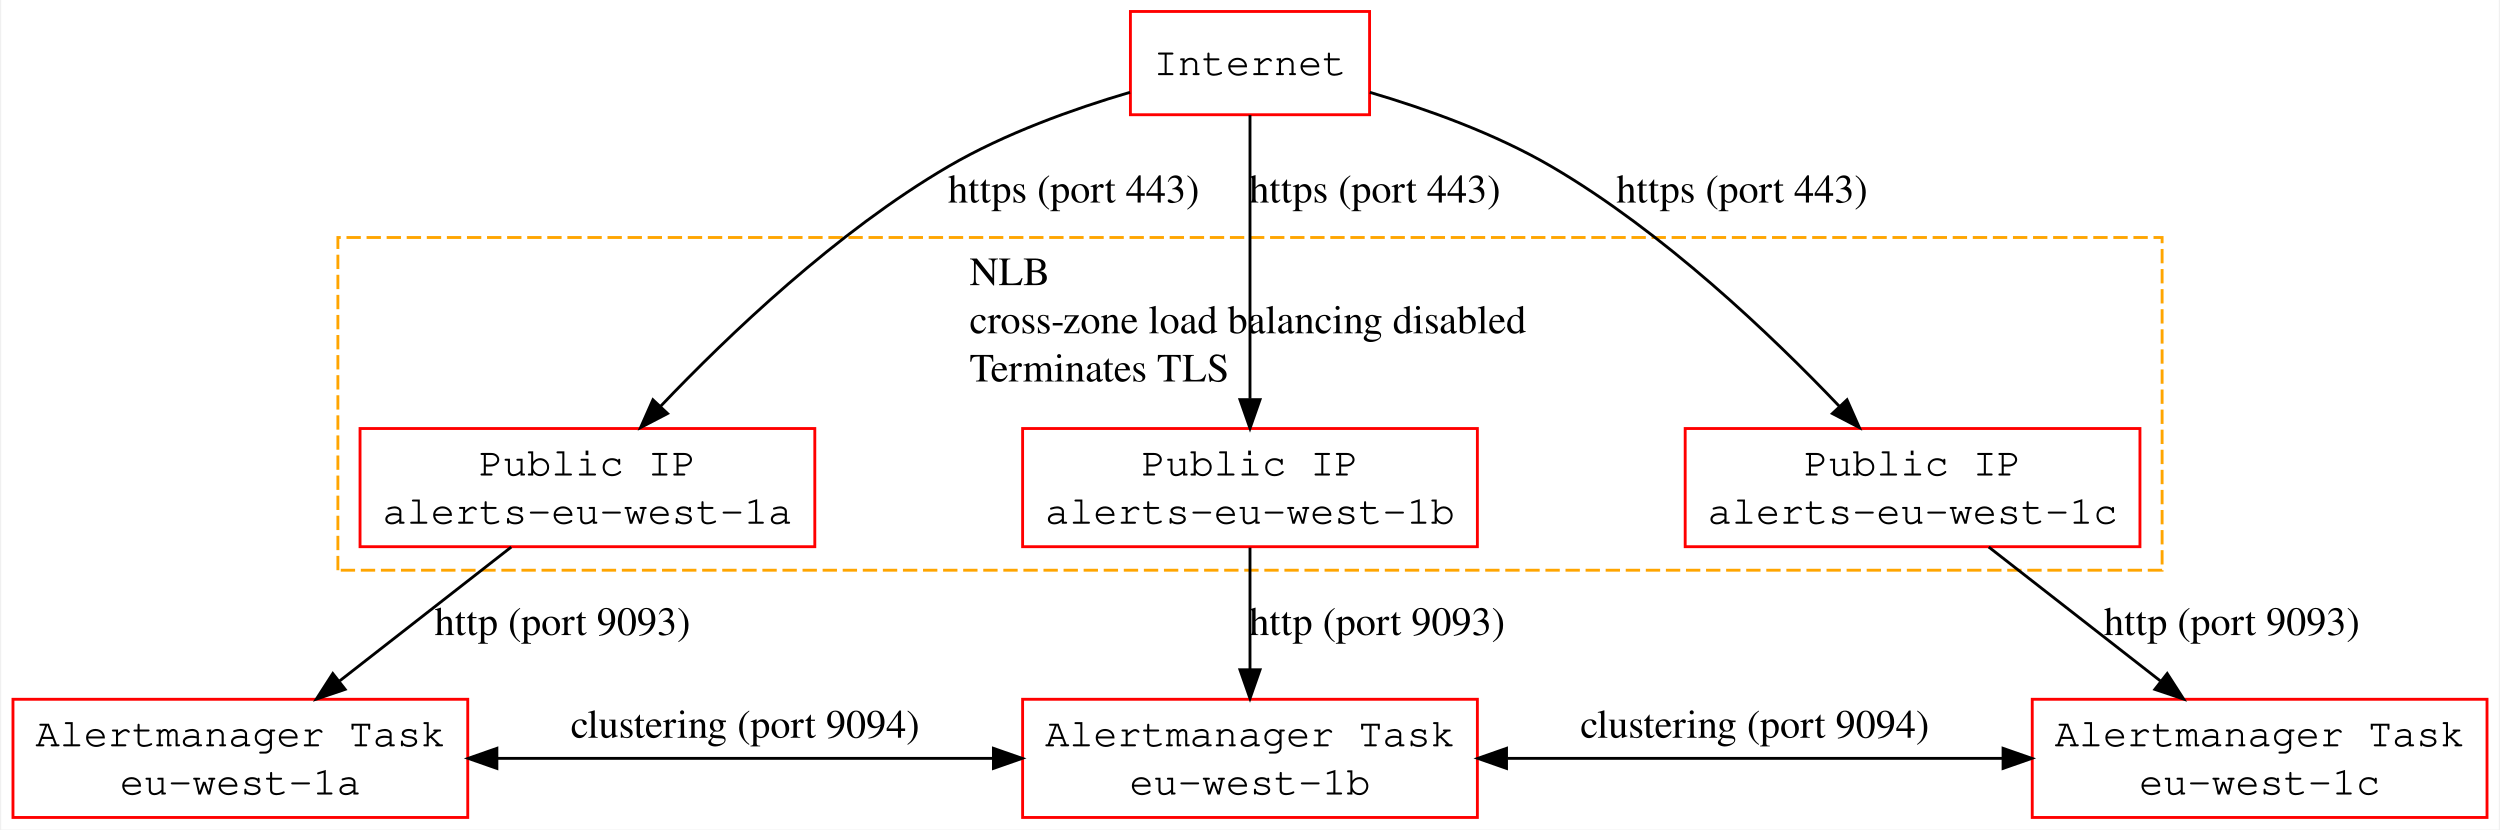
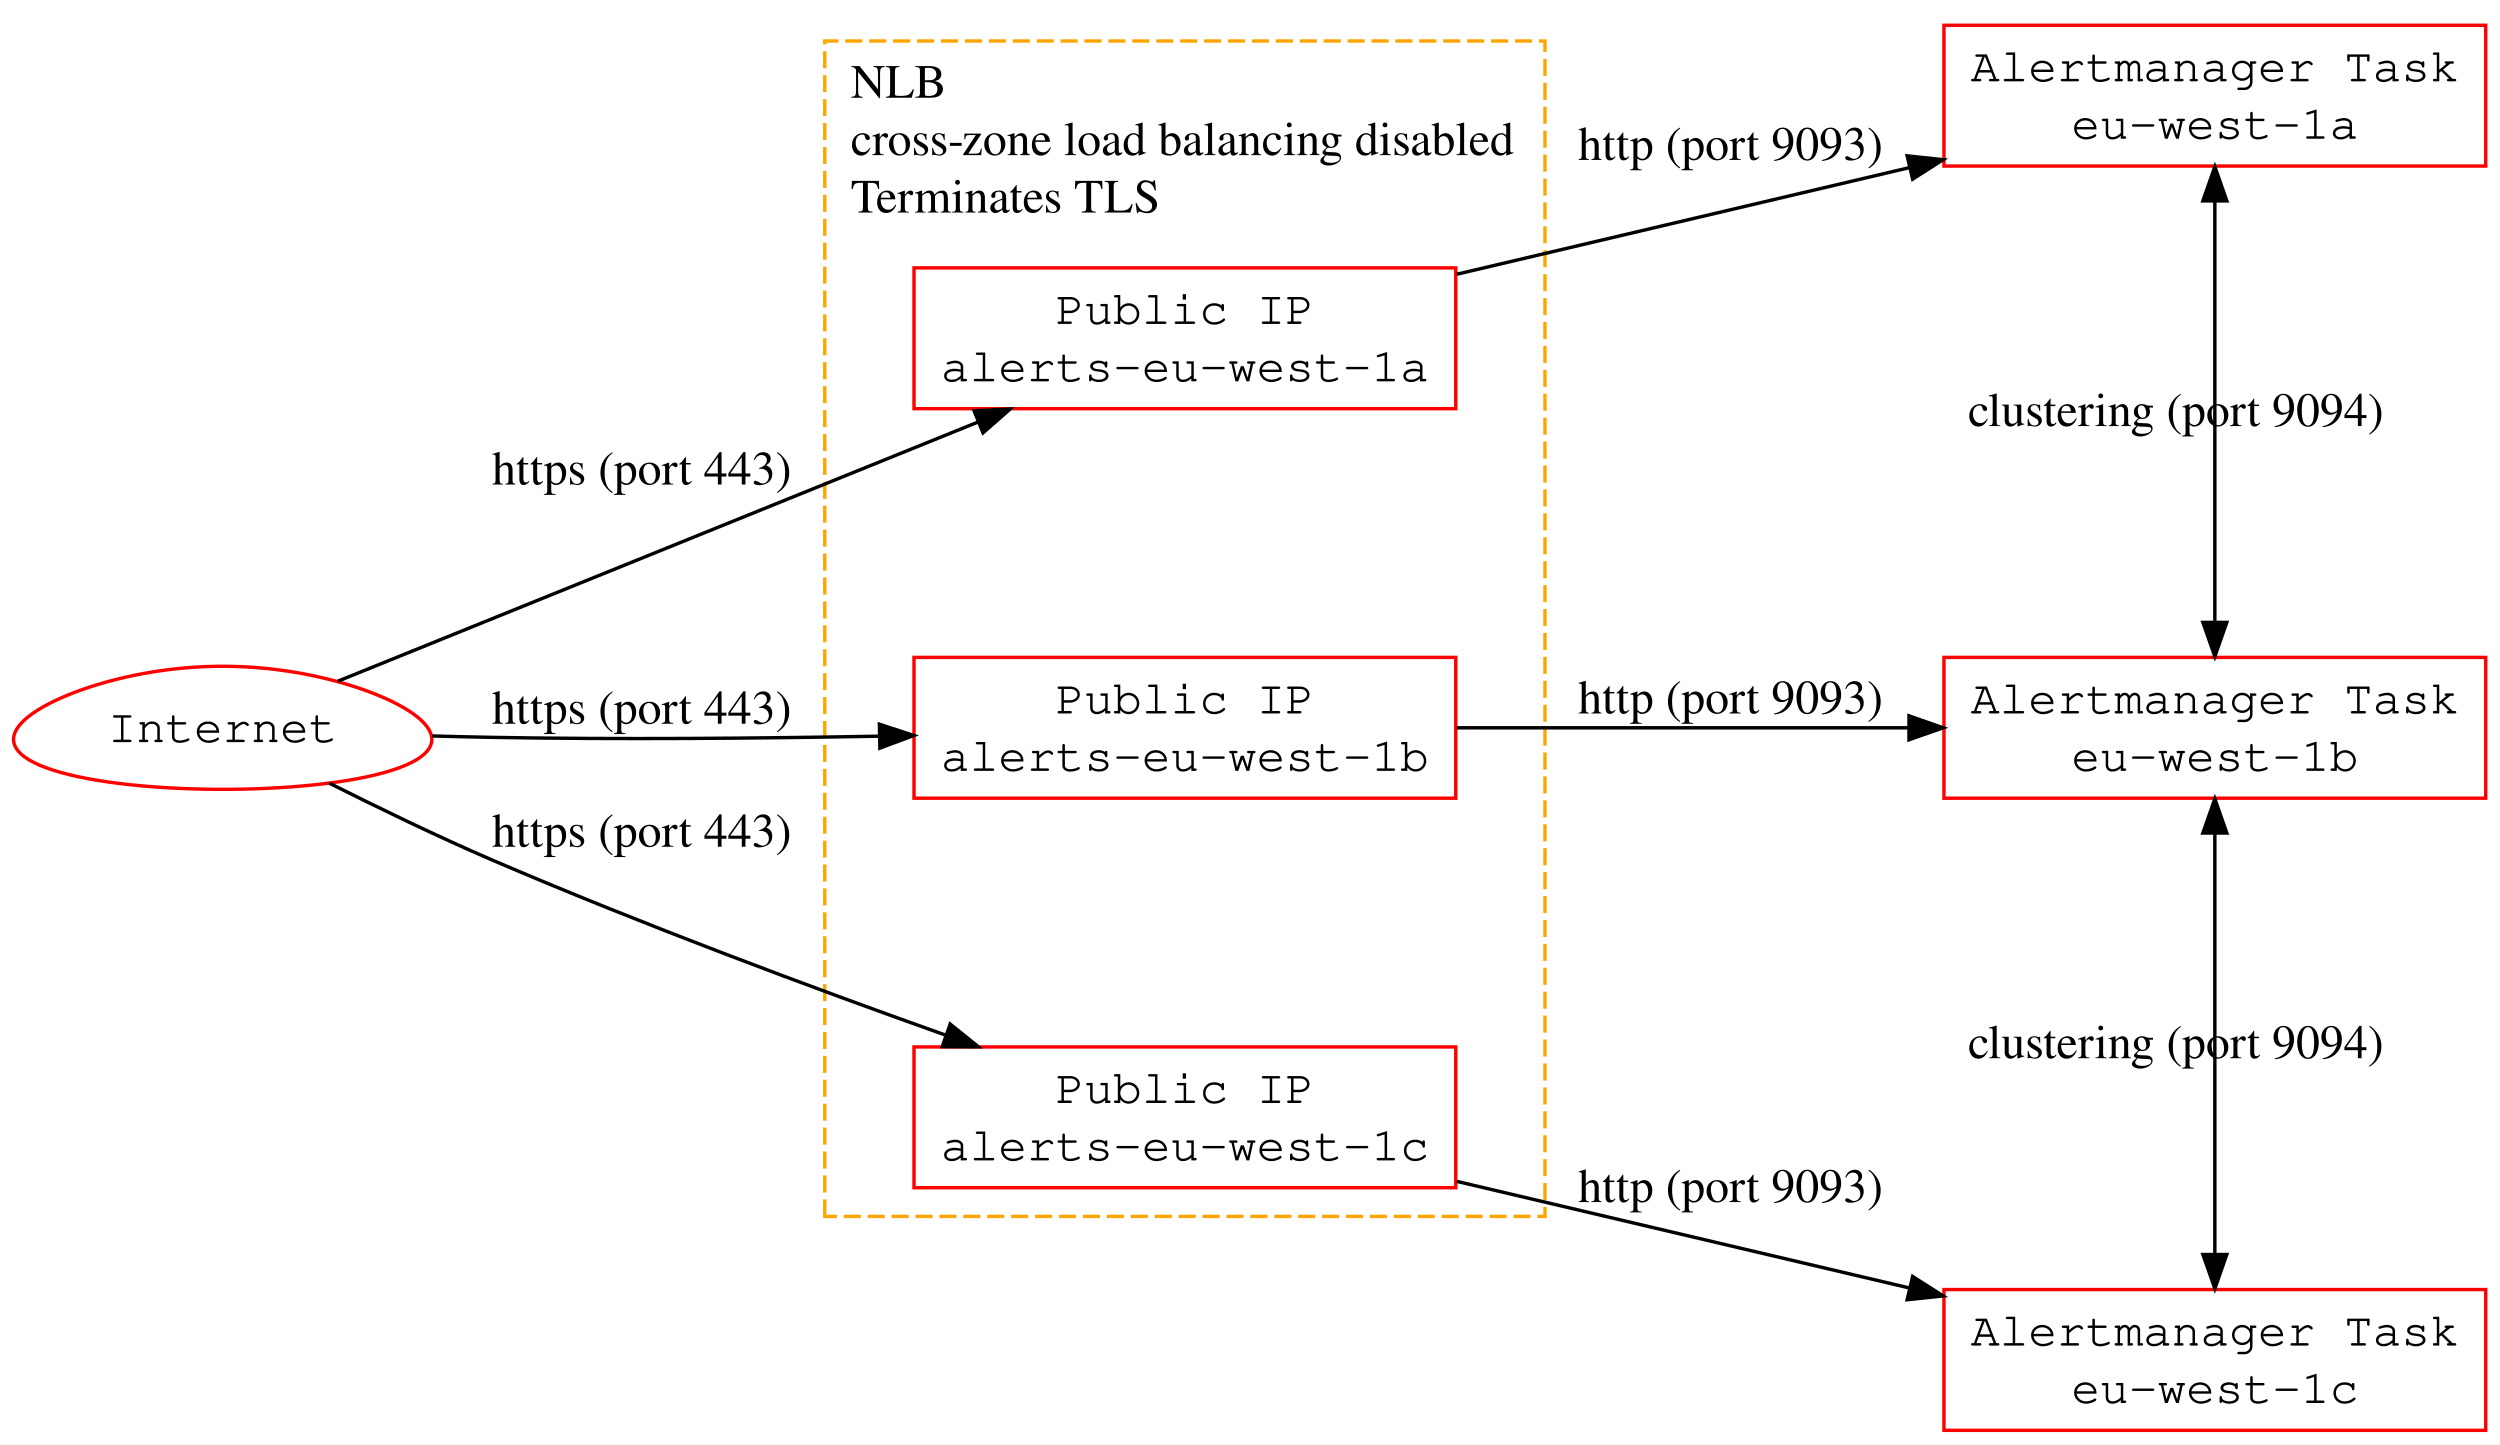
- <svg xmlns="http://www.w3.org/2000/svg" width="871pt" height="289pt" viewBox="0.00 0.00 870.78 289.20">
-   <g id="graph0" class="graph" transform="scale(1 1) rotate(0) translate(4 285.2)">
-     <polygon fill="#ffffff" stroke="transparent" points="-4,4 -4,-285.2 866.776,-285.2 866.776,4 -4,4" />
+ <svg xmlns="http://www.w3.org/2000/svg" width="732pt" height="423pt" viewBox="0.00 0.00 731.52 422.80">
+   <g id="graph0" class="graph" transform="scale(1 1) rotate(0) translate(4 418.8)">
+     <polygon fill="#ffffff" stroke="transparent" points="-4,4 -4,-418.8 727.521,-418.8 727.521,4 -4,4" />
    <g id="clust1" class="cluster">
-       <polygon fill="none" stroke="#ffa500" stroke-dasharray="5,2" points="113.388,-86.4 113.388,-202.4 749.388,-202.4 749.388,-86.4 113.388,-86.4" />
-       <text text-anchor="start" x="333.618" y="-185.8" font-family="Times,serif" font-size="14.00" fill="#000000">NLB</text>
-       <text text-anchor="start" x="333.618" y="-169" font-family="Times,serif" font-size="14.00" fill="#000000">cross-zone load balancing disabled</text>
-       <text text-anchor="start" x="333.618" y="-152.2" font-family="Times,serif" font-size="14.00" fill="#000000">Terminates TLS</text>
+       <polygon fill="none" stroke="#ffa500" stroke-dasharray="5,2" points="237.315,-62.8 237.315,-406.8 448.091,-406.8 448.091,-62.8 237.315,-62.8" />
+       <text text-anchor="start" x="244.933" y="-390.2" font-family="Times,serif" font-size="14.00" fill="#000000">NLB</text>
+       <text text-anchor="start" x="244.933" y="-373.4" font-family="Times,serif" font-size="14.00" fill="#000000">cross-zone load balancing disabled</text>
+       <text text-anchor="start" x="244.933" y="-356.6" font-family="Times,serif" font-size="14.00" fill="#000000">Terminates TLS</text>
    </g>
    <g id="node1" class="node">
-       <polygon fill="none" stroke="#ff0000" points="279.664,-135.802 121.112,-135.802 121.112,-94.598 279.664,-94.598 279.664,-135.802" />
-       <text text-anchor="middle" x="200.388" y="-119.4" font-family="Courier,monospace" font-size="14.00" fill="#000000">Public IP</text>
-       <text text-anchor="middle" x="200.388" y="-102.6" font-family="Courier,monospace" font-size="14.00" fill="#000000">alerts-eu-west-1a</text>
+       <polygon fill="none" stroke="#ff0000" points="421.979,-340.402 263.427,-340.402 263.427,-299.198 421.979,-299.198 421.979,-340.402" />
+       <text text-anchor="middle" x="342.703" y="-324" font-family="Courier,monospace" font-size="14.00" fill="#000000">Public IP</text>
+       <text text-anchor="middle" x="342.703" y="-307.2" font-family="Courier,monospace" font-size="14.00" fill="#000000">alerts-eu-west-1a</text>
    </g>
    <g id="node5" class="node">
-       <polygon fill="none" stroke="#ff0000" points="158.665,-41.402 .112,-41.402 .112,-.198 158.665,-.198 158.665,-41.402" />
-       <text text-anchor="middle" x="79.388" y="-25" font-family="Courier,monospace" font-size="14.00" fill="#000000">Alertmanager Task</text>
-       <text text-anchor="middle" x="79.388" y="-8.2" font-family="Courier,monospace" font-size="14.00" fill="#000000">eu-west-1a</text>
+       <polygon fill="none" stroke="#ff0000" points="723.409,-411.402 564.856,-411.402 564.856,-370.198 723.409,-370.198 723.409,-411.402" />
+       <text text-anchor="middle" x="644.133" y="-395" font-family="Courier,monospace" font-size="14.00" fill="#000000">Alertmanager Task</text>
+       <text text-anchor="middle" x="644.133" y="-378.2" font-family="Courier,monospace" font-size="14.00" fill="#000000">eu-west-1a</text>
    </g>
    <g id="edge4" class="edge">
-       <path fill="none" stroke="#000000" d="M173.834,-94.484C156.26,-80.773 133.036,-62.655 114.016,-47.816" />
-       <polygon fill="#000000" stroke="#000000" points="115.917,-44.86 105.88,-41.468 111.612,-50.379 115.917,-44.86" />
-       <text text-anchor="middle" x="191.715" y="-63.8" font-family="Times,serif" font-size="14.00" fill="#000000">http (port 9093)</text>
+       <path fill="none" stroke="#000000" d="M422.294,-338.547C462.987,-348.132 512.655,-359.831 554.67,-369.728" />
+       <polygon fill="#000000" stroke="#000000" points="554.082,-373.185 564.618,-372.071 555.687,-366.371 554.082,-373.185" />
+       <text text-anchor="middle" x="502.418" y="-372" font-family="Times,serif" font-size="14.00" fill="#000000">http (port 9093)</text>
    </g>
    <g id="node2" class="node">
-       <polygon fill="none" stroke="#ff0000" points="510.664,-135.802 352.112,-135.802 352.112,-94.598 510.664,-94.598 510.664,-135.802" />
-       <text text-anchor="middle" x="431.388" y="-119.4" font-family="Courier,monospace" font-size="14.00" fill="#000000">Public IP</text>
-       <text text-anchor="middle" x="431.388" y="-102.6" font-family="Courier,monospace" font-size="14.00" fill="#000000">alerts-eu-west-1b</text>
+       <polygon fill="none" stroke="#ff0000" points="421.979,-226.402 263.427,-226.402 263.427,-185.198 421.979,-185.198 421.979,-226.402" />
+       <text text-anchor="middle" x="342.703" y="-210" font-family="Courier,monospace" font-size="14.00" fill="#000000">Public IP</text>
+       <text text-anchor="middle" x="342.703" y="-193.2" font-family="Courier,monospace" font-size="14.00" fill="#000000">alerts-eu-west-1b</text>
    </g>
    <g id="node6" class="node">
-       <polygon fill="none" stroke="#ff0000" points="510.664,-41.402 352.112,-41.402 352.112,-.198 510.664,-.198 510.664,-41.402" />
-       <text text-anchor="middle" x="431.388" y="-25" font-family="Courier,monospace" font-size="14.00" fill="#000000">Alertmanager Task</text>
-       <text text-anchor="middle" x="431.388" y="-8.2" font-family="Courier,monospace" font-size="14.00" fill="#000000">eu-west-1b</text>
+       <polygon fill="none" stroke="#ff0000" points="723.409,-226.402 564.856,-226.402 564.856,-185.198 723.409,-185.198 723.409,-226.402" />
+       <text text-anchor="middle" x="644.133" y="-210" font-family="Courier,monospace" font-size="14.00" fill="#000000">Alertmanager Task</text>
+       <text text-anchor="middle" x="644.133" y="-193.2" font-family="Courier,monospace" font-size="14.00" fill="#000000">eu-west-1b</text>
    </g>
    <g id="edge5" class="edge">
-       <path fill="none" stroke="#000000" d="M431.388,-94.25C431.388,-81.784 431.388,-65.736 431.388,-51.821" />
-       <polygon fill="#000000" stroke="#000000" points="434.888,-51.692 431.388,-41.692 427.888,-51.692 434.888,-51.692" />
-       <text text-anchor="middle" x="475.715" y="-63.8" font-family="Times,serif" font-size="14.00" fill="#000000">http (port 9093)</text>
+       <path fill="none" stroke="#000000" d="M422.294,-205.8C462.901,-205.8 512.445,-205.8 554.404,-205.8" />
+       <polygon fill="#000000" stroke="#000000" points="554.618,-209.3 564.618,-205.8 554.618,-202.3 554.618,-209.3" />
+       <text text-anchor="middle" x="502.418" y="-210" font-family="Times,serif" font-size="14.00" fill="#000000">http (port 9093)</text>
    </g>
    <g id="node3" class="node">
-       <polygon fill="none" stroke="#ff0000" points="741.664,-135.802 583.112,-135.802 583.112,-94.598 741.664,-94.598 741.664,-135.802" />
-       <text text-anchor="middle" x="662.388" y="-119.4" font-family="Courier,monospace" font-size="14.00" fill="#000000">Public IP</text>
-       <text text-anchor="middle" x="662.388" y="-102.6" font-family="Courier,monospace" font-size="14.00" fill="#000000">alerts-eu-west-1c</text>
+       <polygon fill="none" stroke="#ff0000" points="421.979,-112.402 263.427,-112.402 263.427,-71.198 421.979,-71.198 421.979,-112.402" />
+       <text text-anchor="middle" x="342.703" y="-96" font-family="Courier,monospace" font-size="14.00" fill="#000000">Public IP</text>
+       <text text-anchor="middle" x="342.703" y="-79.2" font-family="Courier,monospace" font-size="14.00" fill="#000000">alerts-eu-west-1c</text>
    </g>
    <g id="node7" class="node">
-       <polygon fill="none" stroke="#ff0000" points="862.664,-41.402 704.112,-41.402 704.112,-.198 862.664,-.198 862.664,-41.402" />
-       <text text-anchor="middle" x="783.388" y="-25" font-family="Courier,monospace" font-size="14.00" fill="#000000">Alertmanager Task</text>
-       <text text-anchor="middle" x="783.388" y="-8.2" font-family="Courier,monospace" font-size="14.00" fill="#000000">eu-west-1c</text>
+       <polygon fill="none" stroke="#ff0000" points="723.409,-41.402 564.856,-41.402 564.856,-.198 723.409,-.198 723.409,-41.402" />
+       <text text-anchor="middle" x="644.133" y="-25" font-family="Courier,monospace" font-size="14.00" fill="#000000">Alertmanager Task</text>
+       <text text-anchor="middle" x="644.133" y="-8.2" font-family="Courier,monospace" font-size="14.00" fill="#000000">eu-west-1c</text>
    </g>
    <g id="edge6" class="edge">
-       <path fill="none" stroke="#000000" d="M688.942,-94.484C706.516,-80.773 729.74,-62.655 748.76,-47.816" />
-       <polygon fill="#000000" stroke="#000000" points="751.165,-50.379 756.896,-41.468 746.859,-44.86 751.165,-50.379" />
-       <text text-anchor="middle" x="773.715" y="-63.8" font-family="Times,serif" font-size="14.00" fill="#000000">http (port 9093)</text>
+       <path fill="none" stroke="#000000" d="M422.294,-73.053C462.987,-63.468 512.655,-51.769 554.67,-41.873" />
+       <polygon fill="#000000" stroke="#000000" points="555.687,-45.229 564.618,-39.529 554.082,-38.415 555.687,-45.229" />
+       <text text-anchor="middle" x="502.418" y="-67" font-family="Times,serif" font-size="14.00" fill="#000000">http (port 9093)</text>
    </g>
    <g id="node4" class="node">
-       <polygon fill="none" stroke="#ff0000" points="473.077,-281.2 389.699,-281.2 389.699,-245.2 473.077,-245.2 473.077,-281.2" />
-       <text text-anchor="middle" x="431.388" y="-259" font-family="Courier,monospace" font-size="14.00" fill="#000000">Internet</text>
+       <polygon fill="none" stroke="#ff0000" points="66.773,-187.849 70.524,-187.948 74.236,-188.095 77.893,-188.291 81.482,-188.535 84.988,-188.827 88.397,-189.165 91.696,-189.548 94.872,-189.976 97.913,-190.447 100.809,-190.961 103.549,-191.515 106.124,-192.108 108.527,-192.739 110.75,-193.405 112.786,-194.106 114.631,-194.839 116.281,-195.601 117.733,-196.392 118.986,-197.208 120.037,-198.048 120.888,-198.909 121.54,-199.789 121.995,-200.686 122.255,-201.596 122.325,-202.519 122.21,-203.45 121.913,-204.387 121.443,-205.329 120.804,-206.271 120.004,-207.213 119.051,-208.15 117.952,-209.081 116.715,-210.004 115.349,-210.914 113.861,-211.811 112.26,-212.691 110.554,-213.552 108.752,-214.392 106.861,-215.208 104.889,-215.999 102.844,-216.762 100.734,-217.494 98.564,-218.195 96.341,-218.861 94.072,-219.492 91.762,-220.085 89.417,-220.639 87.041,-221.153 84.638,-221.624 82.213,-222.052 79.769,-222.435 77.309,-222.773 74.836,-223.065 72.353,-223.309 69.862,-223.505 67.365,-223.652 64.864,-223.751 62.361,-223.8 59.856,-223.8 57.352,-223.751 54.851,-223.652 52.354,-223.505 49.863,-223.309 47.38,-223.065 44.908,-222.773 42.448,-222.435 40.004,-222.052 37.579,-221.624 35.176,-221.153 32.8,-220.639 30.454,-220.085 28.145,-219.492 25.875,-218.861 23.653,-218.195 21.483,-217.494 19.372,-216.762 17.327,-215.999 15.356,-215.208 13.465,-214.392 11.663,-213.552 9.957,-212.691 8.356,-211.811 6.868,-210.914 5.501,-210.004 4.264,-209.081 3.165,-208.15 2.212,-207.213 1.413,-206.271 .774,-205.329 .303,-204.387 .007,-203.45 -.108,-202.519 -.038,-201.596 .222,-200.686 .677,-199.789 1.328,-198.909 2.179,-198.048 3.231,-197.208 4.483,-196.392 5.935,-195.601 7.585,-194.839 9.431,-194.106 11.467,-193.405 13.69,-192.739 16.092,-192.108 18.668,-191.515 21.408,-190.961 24.303,-190.447 27.345,-189.976 30.521,-189.548 33.819,-189.165 37.228,-188.827 40.734,-188.535 44.323,-188.291 47.981,-188.095 51.693,-187.948 55.444,-187.849 59.218,-187.8 62.999,-187.8 66.773,-187.849" />
+       <text text-anchor="middle" x="61.108" y="-201.6" font-family="Courier,monospace" font-size="14.00" fill="#000000">Internet</text>
    </g>
    <g id="edge1" class="edge">
-       <path fill="none" stroke="#000000" d="M389.572,-253.025C369.606,-247.149 345.86,-238.627 326.29,-227.2 287.369,-204.473 249.696,-168.537 225.864,-143.522" />
-       <polygon fill="#000000" stroke="#000000" points="228.324,-141.029 218.927,-136.136 223.222,-145.821 228.324,-141.029" />
-       <text text-anchor="middle" x="369.937" y="-214.6" font-family="Times,serif" font-size="14.00" fill="#000000">https (port 443)</text>
+       <path fill="none" stroke="#000000" d="M94.796,-219.438C141.052,-238.164 225.003,-272.151 282.277,-295.337" />
+       <polygon fill="#000000" stroke="#000000" points="281,-298.596 291.583,-299.105 283.627,-292.108 281,-298.596" />
+       <text text-anchor="middle" x="183.766" y="-277" font-family="Times,serif" font-size="14.00" fill="#000000">https (port 443)</text>
    </g>
    <g id="edge2" class="edge">
-       <path fill="none" stroke="#000000" d="M431.388,-245.052C431.388,-220.441 431.388,-176.125 431.388,-146.191" />
-       <polygon fill="#000000" stroke="#000000" points="434.888,-145.876 431.388,-135.876 427.888,-145.876 434.888,-145.876" />
-       <text text-anchor="middle" x="474.937" y="-214.6" font-family="Times,serif" font-size="14.00" fill="#000000">https (port 443)</text>
+       <path fill="none" stroke="#000000" d="M122.429,-203.415C128.439,-203.246 134.446,-203.102 140.217,-203 177.169,-202.346 217.917,-202.702 253.113,-203.347" />
+       <polygon fill="#000000" stroke="#000000" points="253.298,-206.852 263.364,-203.547 253.434,-199.853 253.298,-206.852" />
+       <text text-anchor="middle" x="183.766" y="-207" font-family="Times,serif" font-size="14.00" fill="#000000">https (port 443)</text>
    </g>
    <g id="edge3" class="edge">
-       <path fill="none" stroke="#000000" d="M473.163,-253.015C493.11,-247.138 516.834,-238.617 536.388,-227.2 575.327,-204.465 613.033,-168.531 636.886,-143.518" />
-       <polygon fill="#000000" stroke="#000000" points="639.53,-145.816 643.83,-136.133 634.43,-141.021 639.53,-145.816" />
-       <text text-anchor="middle" x="602.937" y="-214.6" font-family="Times,serif" font-size="14.00" fill="#000000">https (port 443)</text>
+       <path fill="none" stroke="#000000" d="M92.337,-189.584C106.754,-182.331 124.194,-173.884 140.217,-167 183.573,-148.373 233.23,-129.888 272.518,-115.906" />
+       <polygon fill="#000000" stroke="#000000" points="274.016,-119.089 282.273,-112.451 271.679,-112.491 274.016,-119.089" />
+       <text text-anchor="middle" x="183.766" y="-171" font-family="Times,serif" font-size="14.00" fill="#000000">https (port 443)</text>
    </g>
    <g id="edge7" class="edge">
-       <path fill="none" stroke="#000000" d="M169.162,-20.8C222.138,-20.8 288.957,-20.8 341.885,-20.8" />
-       <polygon fill="#000000" stroke="#000000" points="168.823,-17.3 158.823,-20.8 168.823,-24.3 168.823,-17.3" />
-       <polygon fill="#000000" stroke="#000000" points="341.938,-24.3 351.938,-20.8 341.938,-17.3 341.938,-24.3" />
-       <text text-anchor="middle" x="255.388" y="-28" font-family="Times,serif" font-size="14.00" fill="#000000">clustering (port 9094)</text>
+       <path fill="none" stroke="#000000" d="M644.133,-359.713C644.133,-325.632 644.133,-271.26 644.133,-237.096" />
+       <polygon fill="#000000" stroke="#000000" points="640.633,-360.014 644.133,-370.014 647.633,-360.014 640.633,-360.014" />
+       <polygon fill="#000000" stroke="#000000" points="647.633,-236.662 644.133,-226.662 640.633,-236.662 647.633,-236.662" />
+       <text text-anchor="middle" x="632.733" y="-294.1" font-family="Times,serif" font-size="14.00" fill="#000000">clustering (port 9094)</text>
    </g>
    <g id="edge8" class="edge">
-       <path fill="none" stroke="#000000" d="M521.162,-20.8C574.138,-20.8 640.957,-20.8 693.885,-20.8" />
-       <polygon fill="#000000" stroke="#000000" points="520.823,-17.3 510.823,-20.8 520.823,-24.3 520.823,-17.3" />
-       <polygon fill="#000000" stroke="#000000" points="693.938,-24.3 703.938,-20.8 693.938,-17.3 693.938,-24.3" />
-       <text text-anchor="middle" x="607.388" y="-28" font-family="Times,serif" font-size="14.00" fill="#000000">clustering (port 9094)</text>
+       <path fill="none" stroke="#000000" d="M644.133,-174.713C644.133,-140.632 644.133,-86.26 644.133,-52.096" />
+       <polygon fill="#000000" stroke="#000000" points="640.633,-175.014 644.133,-185.014 647.633,-175.014 640.633,-175.014" />
+       <polygon fill="#000000" stroke="#000000" points="647.633,-51.662 644.133,-41.662 640.633,-51.662 647.633,-51.662" />
+       <text text-anchor="middle" x="632.733" y="-109.1" font-family="Times,serif" font-size="14.00" fill="#000000">clustering (port 9094)</text>
    </g>
  </g>
</svg>
